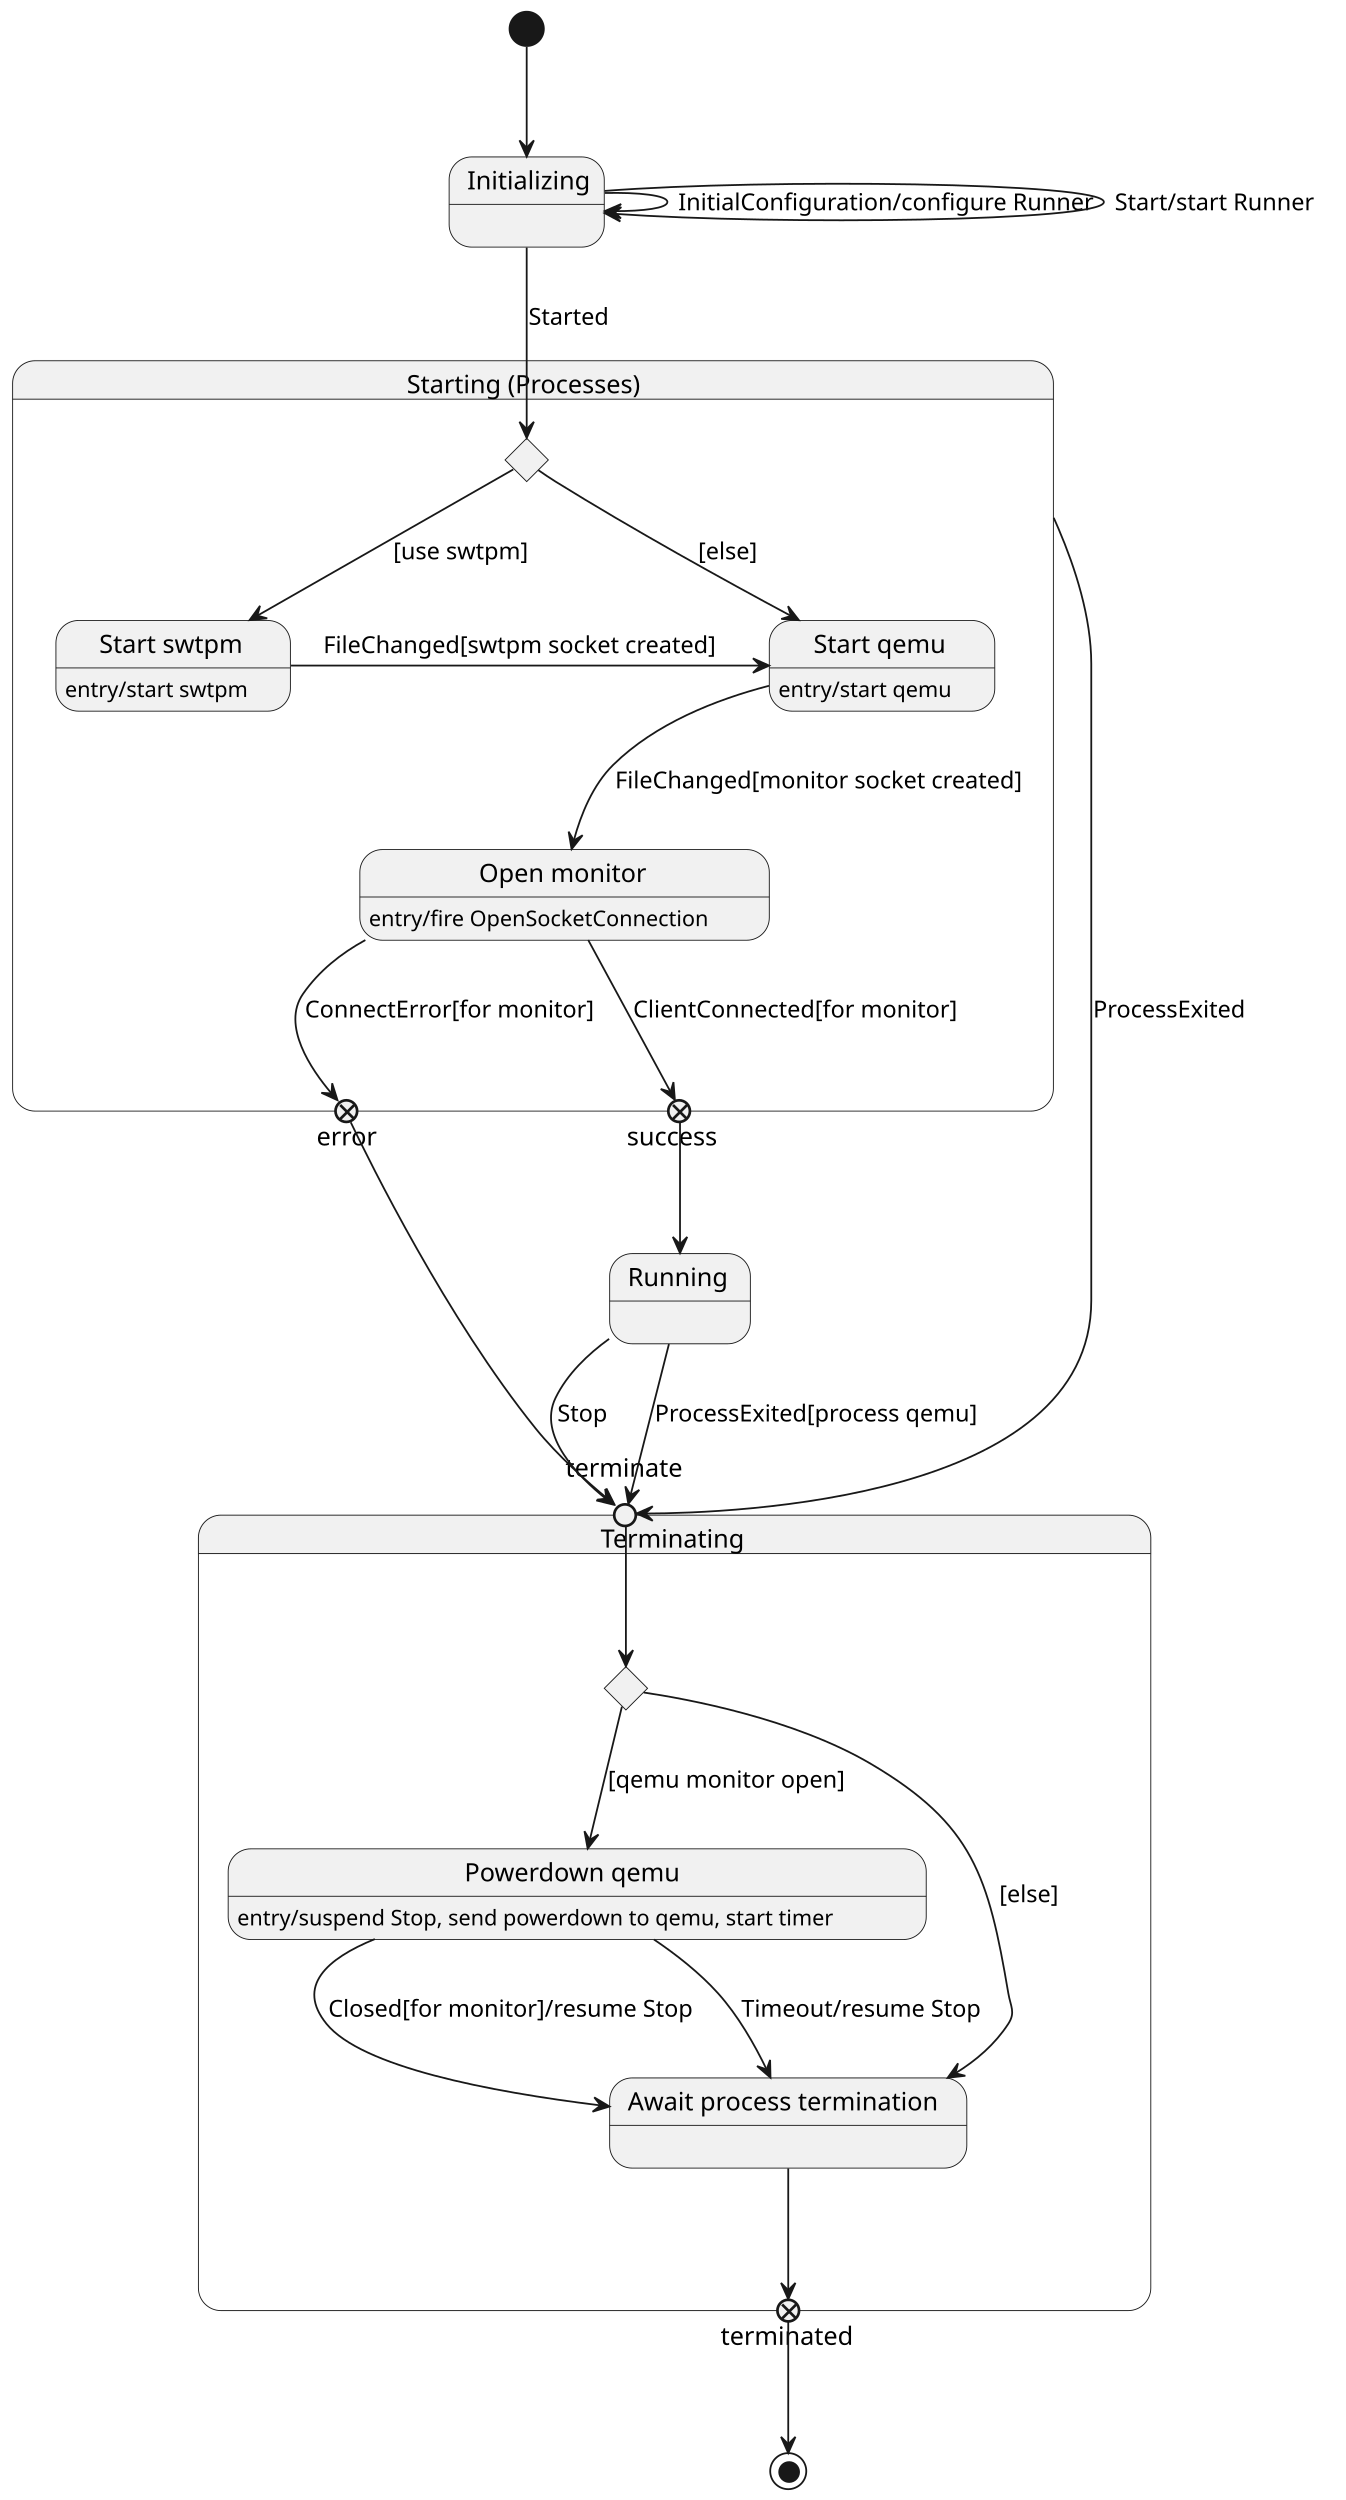
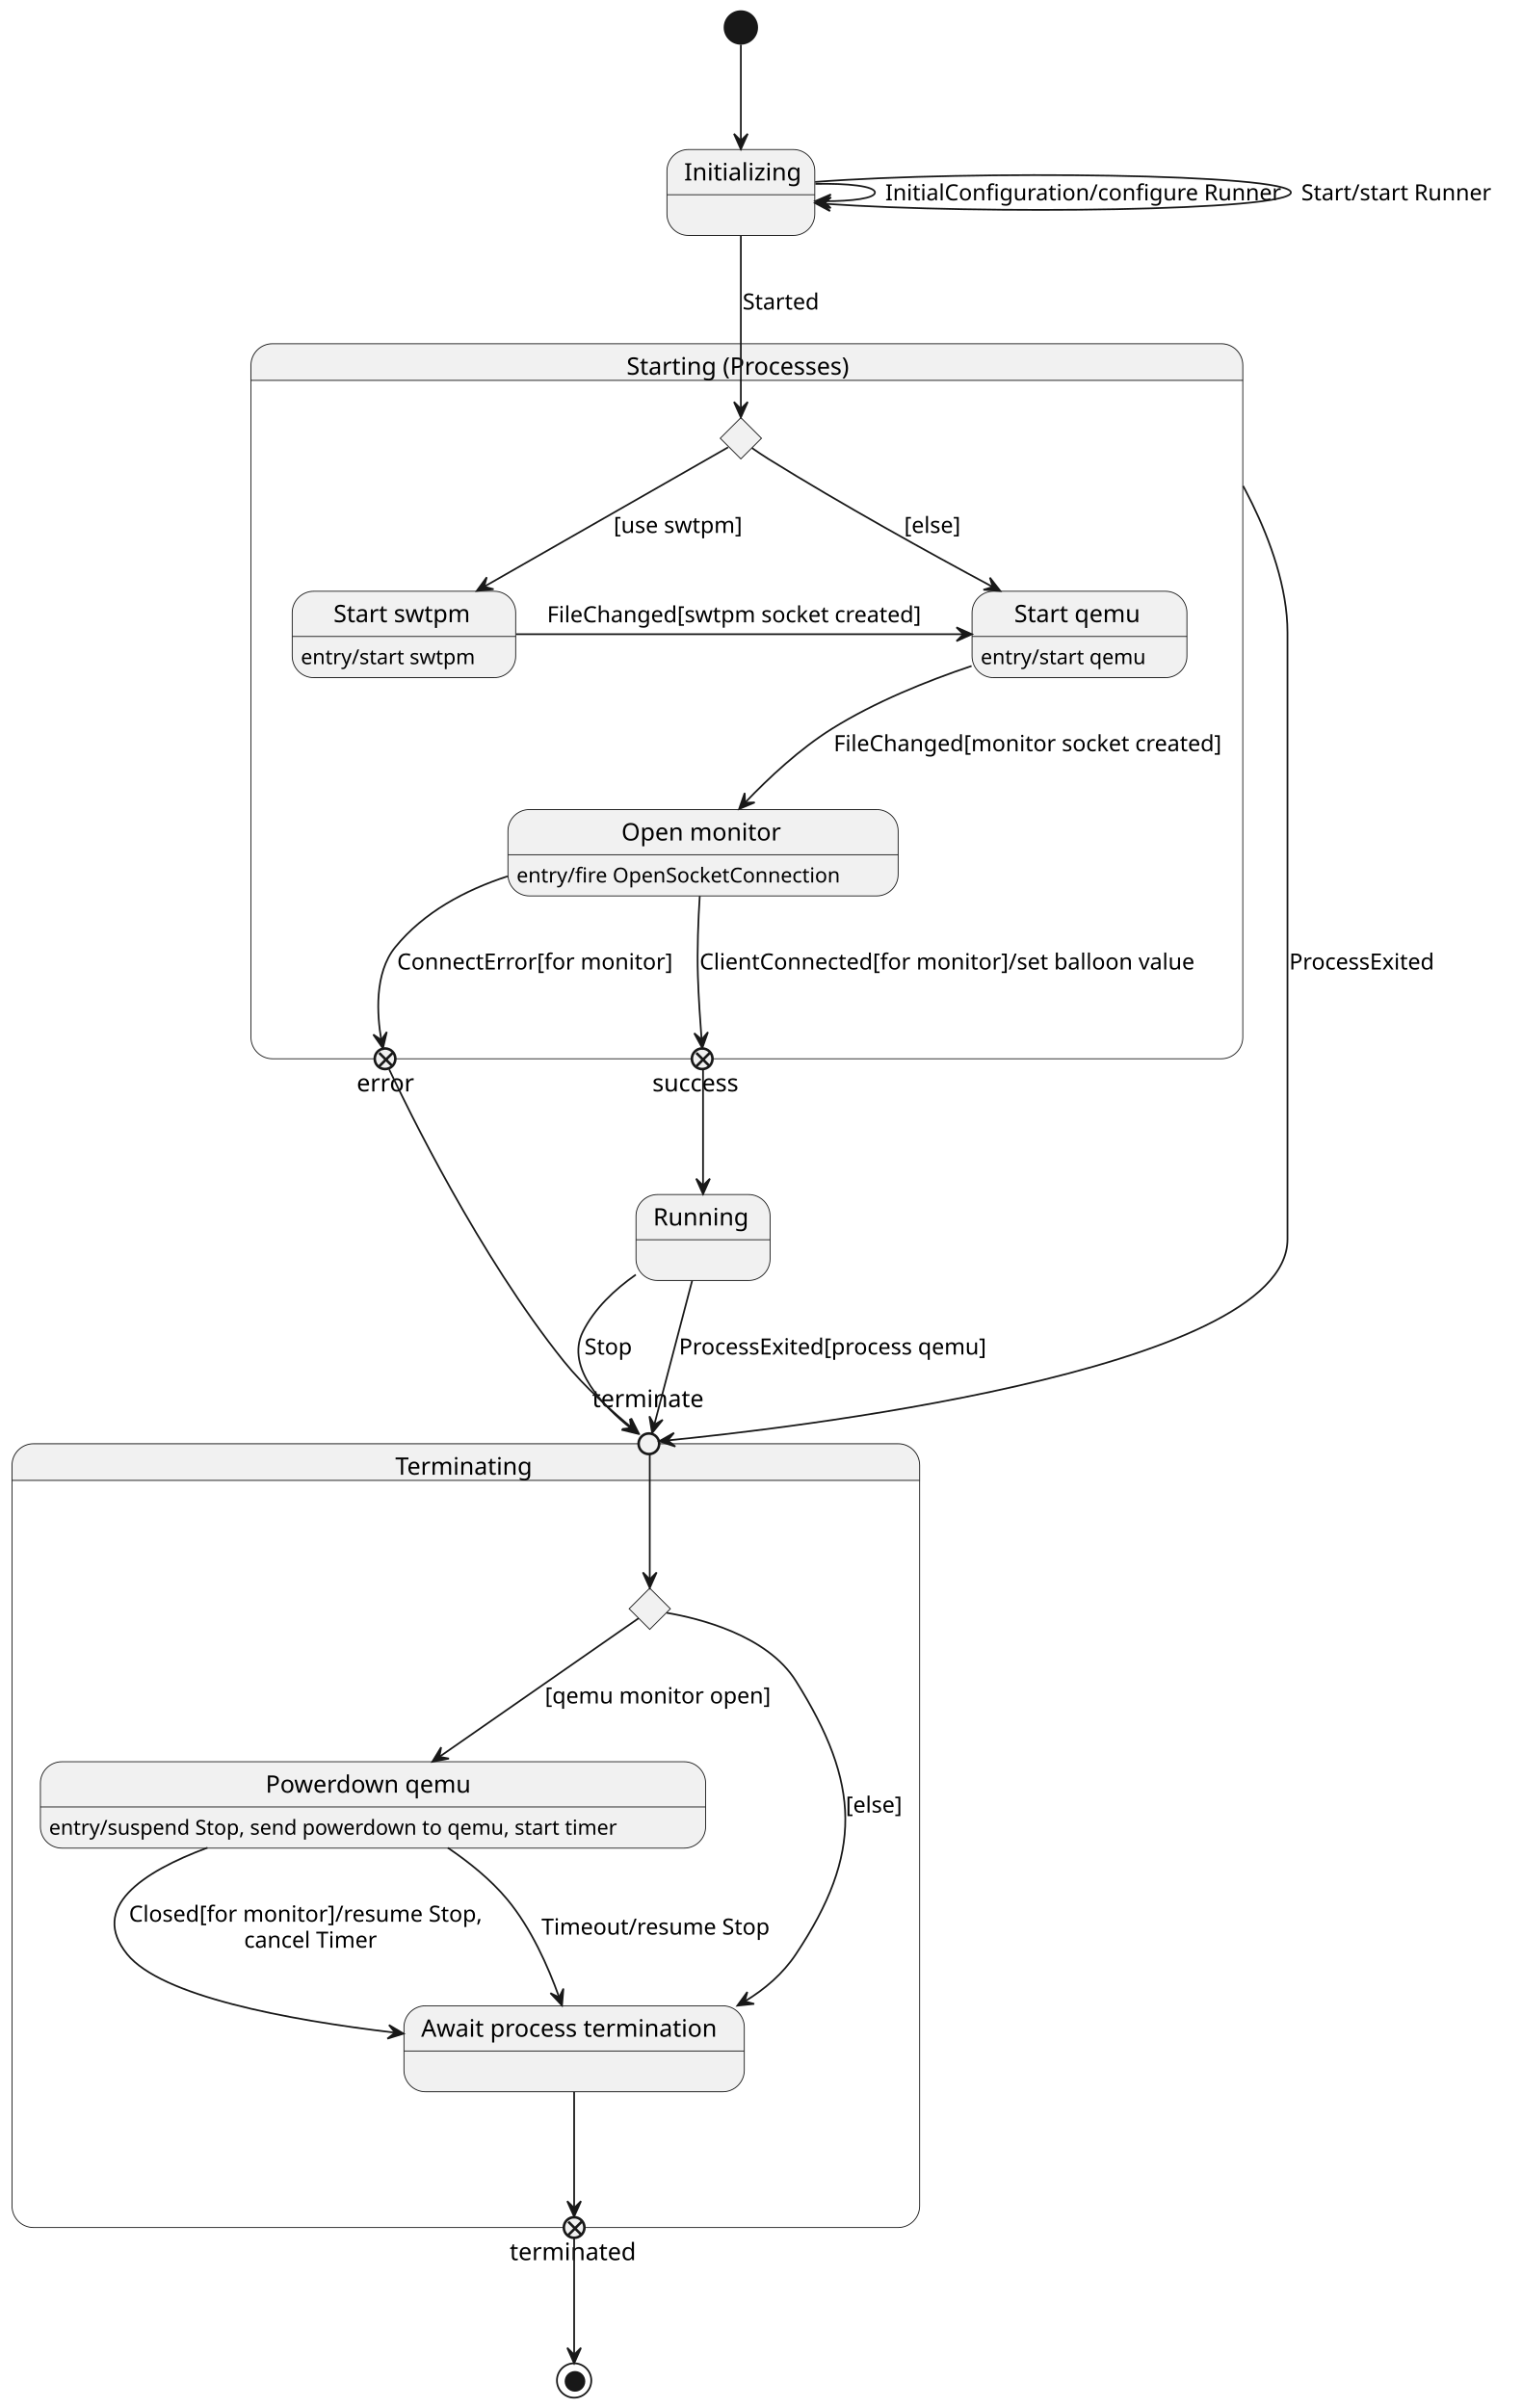
- <svg xmlns="http://www.w3.org/2000/svg" contentStyleType="text/css" height="1386px" preserveAspectRatio="none" style="width:746px;height:1386px;background:#FFFFFF;" version="1.1" viewBox="0 0 746 1386" width="746px" zoomAndPan="magnify">
+ <svg xmlns="http://www.w3.org/2000/svg" contentStyleType="text/css" height="1401px" preserveAspectRatio="none" style="width:885px;height:1401px;background:#FFFFFF;" version="1.1" viewBox="0 0 885 1401" width="885px" zoomAndPan="magnify">
  <defs />
  <g>
    <g id="cluster_StartingProcess">
-       <path d="M19.5,200 L571.5,200 A12.5,12.5 0 0 1 584,212.5 L584,221.297 L7,221.297 L7,212.5 A12.5,12.5 0 0 1 19.5,200 " fill="#F1F1F1" style="stroke:#F1F1F1;stroke-width:1.0;" />
-       <rect fill="none" height="416" rx="12.5" ry="12.5" style="stroke:#181818;stroke-width:0.5;" width="577" x="7" y="200" />
-       <line style="stroke:#181818;stroke-width:0.5;" x1="7" x2="584" y1="221.297" y2="221.297" />
-       <text fill="#000000" font-family="sans-serif" font-size="14" lengthAdjust="spacing" textLength="140" x="225.5" y="217.995">Starting (Processes)</text>
+       <path d="M158.5,200 L710.5,200 A12.5,12.5 0 0 1 723,212.5 L723,221.297 L146,221.297 L146,212.5 A12.5,12.5 0 0 1 158.5,200 " fill="#F1F1F1" style="stroke:#F1F1F1;stroke-width:1.0;" />
+       <rect fill="none" height="416" rx="12.5" ry="12.5" style="stroke:#181818;stroke-width:0.5;" width="577" x="146" y="200" />
+       <line style="stroke:#181818;stroke-width:0.5;" x1="146" x2="723" y1="221.297" y2="221.297" />
+       <text fill="#000000" font-family="sans-serif" font-size="14" lengthAdjust="spacing" textLength="140" x="364.5" y="217.995">Starting (Processes)</text>
    </g>
    <g id="cluster_Terminating">
-       <path d="M122.5,840 L625.5,840 A12.5,12.5 0 0 1 638,852.5 L638,861.297 L110,861.297 L110,852.5 A12.5,12.5 0 0 1 122.5,840 " fill="#F1F1F1" style="stroke:#F1F1F1;stroke-width:1.0;" />
-       <rect fill="none" height="441" rx="12.5" ry="12.5" style="stroke:#181818;stroke-width:0.5;" width="528" x="110" y="840" />
-       <line style="stroke:#181818;stroke-width:0.5;" x1="110" x2="638" y1="861.297" y2="861.297" />
-       <text fill="#000000" font-family="sans-serif" font-size="14" lengthAdjust="spacing" textLength="82" x="333" y="857.995">Terminating</text>
+       <path d="M19.5,840 L522.5,840 A12.5,12.5 0 0 1 535,852.5 L535,861.297 L7,861.297 L7,852.5 A12.5,12.5 0 0 1 19.5,840 " fill="#F1F1F1" style="stroke:#F1F1F1;stroke-width:1.0;" />
+       <rect fill="none" height="456" rx="12.5" ry="12.5" style="stroke:#181818;stroke-width:0.5;" width="528" x="7" y="840" />
+       <line style="stroke:#181818;stroke-width:0.5;" x1="7" x2="535" y1="861.297" y2="861.297" />
+       <text fill="#000000" font-family="sans-serif" font-size="14" lengthAdjust="spacing" textLength="82" x="230" y="857.995">Terminating</text>
    </g>
    <g id="elem_which">
-       <polygon fill="#F1F1F1" points="292,243,304,255,292,267,280,255,292,243" style="stroke:#181818;stroke-width:0.5;" />
+       <polygon fill="#F1F1F1" points="431,243,443,255,431,267,419,255,431,243" style="stroke:#181818;stroke-width:0.5;" />
    </g>
    <g id="StartingProcess.swtpm">
-       <rect fill="#F1F1F1" height="50.266" rx="12.5" ry="12.5" style="stroke:#181818;stroke-width:0.5;" width="130" x="31" y="344" />
-       <line style="stroke:#181818;stroke-width:0.5;" x1="31" x2="161" y1="370.297" y2="370.297" />
-       <text fill="#000000" font-family="sans-serif" font-size="14" lengthAdjust="spacing" textLength="82" x="55" y="361.995">Start swtpm</text>
-       <text fill="#000000" font-family="sans-serif" font-size="12" lengthAdjust="spacing" textLength="110" x="36" y="386.435">entry/start swtpm</text>
+       <rect fill="#F1F1F1" height="50.266" rx="12.5" ry="12.5" style="stroke:#181818;stroke-width:0.5;" width="130" x="170" y="344" />
+       <line style="stroke:#181818;stroke-width:0.5;" x1="170" x2="300" y1="370.297" y2="370.297" />
+       <text fill="#000000" font-family="sans-serif" font-size="14" lengthAdjust="spacing" textLength="82" x="194" y="361.995">Start swtpm</text>
+       <text fill="#000000" font-family="sans-serif" font-size="12" lengthAdjust="spacing" textLength="110" x="175" y="386.435">entry/start swtpm</text>
    </g>
    <g id="StartingProcess.qemu">
-       <rect fill="#F1F1F1" height="50.266" rx="12.5" ry="12.5" style="stroke:#181818;stroke-width:0.5;" width="125" x="426.5" y="344" />
-       <line style="stroke:#181818;stroke-width:0.5;" x1="426.5" x2="551.5" y1="370.297" y2="370.297" />
-       <text fill="#000000" font-family="sans-serif" font-size="14" lengthAdjust="spacing" textLength="76" x="451" y="361.995">Start qemu</text>
-       <text fill="#000000" font-family="sans-serif" font-size="12" lengthAdjust="spacing" textLength="105" x="431.5" y="386.435">entry/start qemu</text>
+       <rect fill="#F1F1F1" height="50.266" rx="12.5" ry="12.5" style="stroke:#181818;stroke-width:0.5;" width="125" x="565.5" y="344" />
+       <line style="stroke:#181818;stroke-width:0.5;" x1="565.5" x2="690.5" y1="370.297" y2="370.297" />
+       <text fill="#000000" font-family="sans-serif" font-size="14" lengthAdjust="spacing" textLength="76" x="590" y="361.995">Start qemu</text>
+       <text fill="#000000" font-family="sans-serif" font-size="12" lengthAdjust="spacing" textLength="105" x="570.5" y="386.435">entry/start qemu</text>
    </g>
    <g id="StartingProcess.monitor">
-       <rect fill="#F1F1F1" height="50.266" rx="12.5" ry="12.5" style="stroke:#181818;stroke-width:0.5;" width="227" x="199.5" y="471" />
-       <line style="stroke:#181818;stroke-width:0.5;" x1="199.5" x2="426.5" y1="497.297" y2="497.297" />
-       <text fill="#000000" font-family="sans-serif" font-size="14" lengthAdjust="spacing" textLength="95" x="265.5" y="488.995">Open monitor</text>
-       <text fill="#000000" font-family="sans-serif" font-size="12" lengthAdjust="spacing" textLength="207" x="204.5" y="513.436">entry/fire OpenSocketConnection</text>
+       <rect fill="#F1F1F1" height="50.266" rx="12.5" ry="12.5" style="stroke:#181818;stroke-width:0.5;" width="227" x="295.5" y="471" />
+       <line style="stroke:#181818;stroke-width:0.5;" x1="295.5" x2="522.5" y1="497.297" y2="497.297" />
+       <text fill="#000000" font-family="sans-serif" font-size="14" lengthAdjust="spacing" textLength="95" x="361.5" y="488.995">Open monitor</text>
+       <text fill="#000000" font-family="sans-serif" font-size="12" lengthAdjust="spacing" textLength="207" x="300.5" y="513.436">entry/fire OpenSocketConnection</text>
    </g>
-     <text fill="#000000" font-family="sans-serif" font-size="14" lengthAdjust="spacing" textLength="58" x="347.5" y="634.995">success</text>
-     <ellipse cx="376.5" cy="616" fill="#F1F1F1" rx="6" ry="6" style="stroke:#181818;stroke-width:1.5;" />
-     <line style="stroke:#181818;stroke-width:1.5;" x1="380.889" x2="373.111" y1="620.389" y2="612.611" />
-     <line style="stroke:#181818;stroke-width:1.5;" x1="380.889" x2="373.111" y1="612.611" y2="620.389" />
-     <text fill="#000000" font-family="sans-serif" font-size="14" lengthAdjust="spacing" textLength="33" x="175.5" y="634.995">error</text>
-     <ellipse cx="192" cy="616" fill="#F1F1F1" rx="6" ry="6" style="stroke:#181818;stroke-width:1.5;" />
-     <line style="stroke:#181818;stroke-width:1.5;" x1="196.389" x2="188.611" y1="620.389" y2="612.611" />
-     <line style="stroke:#181818;stroke-width:1.5;" x1="196.389" x2="188.611" y1="612.611" y2="620.389" />
-     <text fill="#000000" font-family="sans-serif" font-size="14" lengthAdjust="spacing" textLength="66" x="313.5" y="818.698">terminate</text>
-     <ellipse cx="346.5" cy="840" fill="#F1F1F1" rx="6" ry="6" style="stroke:#181818;stroke-width:1.5;" />
+     <text fill="#000000" font-family="sans-serif" font-size="14" lengthAdjust="spacing" textLength="58" x="379.5" y="634.995">success</text>
+     <ellipse cx="408.5" cy="616" fill="#F1F1F1" rx="6" ry="6" style="stroke:#181818;stroke-width:1.5;" />
+     <line style="stroke:#181818;stroke-width:1.5;" x1="412.889" x2="405.111" y1="620.389" y2="612.611" />
+     <line style="stroke:#181818;stroke-width:1.5;" x1="412.889" x2="405.111" y1="612.611" y2="620.389" />
+     <text fill="#000000" font-family="sans-serif" font-size="14" lengthAdjust="spacing" textLength="33" x="207.5" y="634.995">error</text>
+     <ellipse cx="224" cy="616" fill="#F1F1F1" rx="6" ry="6" style="stroke:#181818;stroke-width:1.5;" />
+     <line style="stroke:#181818;stroke-width:1.5;" x1="228.389" x2="220.611" y1="620.389" y2="612.611" />
+     <line style="stroke:#181818;stroke-width:1.5;" x1="228.389" x2="220.611" y1="612.611" y2="620.389" />
+     <text fill="#000000" font-family="sans-serif" font-size="14" lengthAdjust="spacing" textLength="66" x="344.5" y="818.698">terminate</text>
+     <ellipse cx="377.5" cy="840" fill="#F1F1F1" rx="6" ry="6" style="stroke:#181818;stroke-width:1.5;" />
    <g id="elem_qemuRunning">
-       <polygon fill="#F1F1F1" points="347,924,359,936,347,948,335,936,347,924" style="stroke:#181818;stroke-width:0.5;" />
+       <polygon fill="#F1F1F1" points="378,924,390,936,378,948,366,936,378,924" style="stroke:#181818;stroke-width:0.5;" />
    </g>
-     <text fill="#000000" font-family="sans-serif" font-size="14" lengthAdjust="spacing" textLength="75" x="399.5" y="1299.995">terminated</text>
-     <ellipse cx="437" cy="1281" fill="#F1F1F1" rx="6" ry="6" style="stroke:#181818;stroke-width:1.5;" />
-     <line style="stroke:#181818;stroke-width:1.5;" x1="441.389" x2="433.611" y1="1285.389" y2="1277.611" />
-     <line style="stroke:#181818;stroke-width:1.5;" x1="441.389" x2="433.611" y1="1277.611" y2="1285.389" />
+     <text fill="#000000" font-family="sans-serif" font-size="14" lengthAdjust="spacing" textLength="75" x="296.5" y="1314.995">terminated</text>
+     <ellipse cx="334" cy="1296" fill="#F1F1F1" rx="6" ry="6" style="stroke:#181818;stroke-width:1.5;" />
+     <line style="stroke:#181818;stroke-width:1.5;" x1="338.389" x2="330.611" y1="1300.389" y2="1292.611" />
+     <line style="stroke:#181818;stroke-width:1.5;" x1="338.389" x2="330.611" y1="1292.611" y2="1300.389" />
    <g id="Terminating.qemuPowerdown">
-       <rect fill="#F1F1F1" height="50.266" rx="12.5" ry="12.5" style="stroke:#181818;stroke-width:0.5;" width="387" x="126.5" y="1025" />
-       <line style="stroke:#181818;stroke-width:0.5;" x1="126.5" x2="513.5" y1="1051.297" y2="1051.297" />
-       <text fill="#000000" font-family="sans-serif" font-size="14" lengthAdjust="spacing" textLength="125" x="257.5" y="1042.995">Powerdown qemu</text>
-       <text fill="#000000" font-family="sans-serif" font-size="12" lengthAdjust="spacing" textLength="367" x="131.5" y="1067.436">entry/suspend Stop, send powerdown to qemu, start timer</text>
+       <rect fill="#F1F1F1" height="50.266" rx="12.5" ry="12.5" style="stroke:#181818;stroke-width:0.5;" width="387" x="23.5" y="1025" />
+       <line style="stroke:#181818;stroke-width:0.5;" x1="23.5" x2="410.5" y1="1051.297" y2="1051.297" />
+       <text fill="#000000" font-family="sans-serif" font-size="14" lengthAdjust="spacing" textLength="125" x="154.5" y="1042.995">Powerdown qemu</text>
+       <text fill="#000000" font-family="sans-serif" font-size="12" lengthAdjust="spacing" textLength="367" x="28.5" y="1067.436">entry/suspend Stop, send powerdown to qemu, start timer</text>
    </g>
    <g id="Terminating.terminateProcesses">
-       <rect fill="#F1F1F1" height="50" rx="12.5" ry="12.5" style="stroke:#181818;stroke-width:0.5;" width="198" x="338" y="1152" />
-       <line style="stroke:#181818;stroke-width:0.5;" x1="338" x2="536" y1="1178.297" y2="1178.297" />
-       <text fill="#000000" font-family="sans-serif" font-size="14" lengthAdjust="spacing" textLength="178" x="348" y="1169.995">Await process termination</text>
+       <rect fill="#F1F1F1" height="50" rx="12.5" ry="12.5" style="stroke:#181818;stroke-width:0.5;" width="198" x="235" y="1167" />
+       <line style="stroke:#181818;stroke-width:0.5;" x1="235" x2="433" y1="1193.297" y2="1193.297" />
+       <text fill="#000000" font-family="sans-serif" font-size="14" lengthAdjust="spacing" textLength="178" x="245" y="1184.995">Await process termination</text>
    </g>
-     <ellipse cx="292" cy="16" fill="#181818" rx="10" ry="10" style="stroke:none;stroke-width:1.0;" />
+     <ellipse cx="431" cy="16" fill="#181818" rx="10" ry="10" style="stroke:none;stroke-width:1.0;" />
    <g id="Initializing">
-       <rect fill="#F1F1F1" height="50" rx="12.5" ry="12.5" style="stroke:#181818;stroke-width:0.5;" width="86" x="249" y="87" />
-       <line style="stroke:#181818;stroke-width:0.5;" x1="249" x2="335" y1="113.297" y2="113.297" />
-       <text fill="#000000" font-family="sans-serif" font-size="14" lengthAdjust="spacing" textLength="66" x="259" y="104.995">Initializing</text>
+       <rect fill="#F1F1F1" height="50" rx="12.5" ry="12.5" style="stroke:#181818;stroke-width:0.5;" width="86" x="388" y="87" />
+       <line style="stroke:#181818;stroke-width:0.5;" x1="388" x2="474" y1="113.297" y2="113.297" />
+       <text fill="#000000" font-family="sans-serif" font-size="14" lengthAdjust="spacing" textLength="66" x="398" y="104.995">Initializing</text>
    </g>
    <g id="Running">
-       <rect fill="#F1F1F1" height="50" rx="12.5" ry="12.5" style="stroke:#181818;stroke-width:0.5;" width="78" x="338" y="695" />
-       <line style="stroke:#181818;stroke-width:0.5;" x1="338" x2="416" y1="721.297" y2="721.297" />
-       <text fill="#000000" font-family="sans-serif" font-size="14" lengthAdjust="spacing" textLength="58" x="348" y="712.995">Running</text>
+       <rect fill="#F1F1F1" height="50" rx="12.5" ry="12.5" style="stroke:#181818;stroke-width:0.5;" width="78" x="370" y="695" />
+       <line style="stroke:#181818;stroke-width:0.5;" x1="370" x2="448" y1="721.297" y2="721.297" />
+       <text fill="#000000" font-family="sans-serif" font-size="14" lengthAdjust="spacing" textLength="58" x="380" y="712.995">Running</text>
    </g>
-     <ellipse cx="437" cy="1370" fill="none" rx="10" ry="10" style="stroke:#181818;stroke-width:1.0;" />
-     <ellipse cx="437.5" cy="1370.5" fill="#181818" rx="6" ry="6" style="stroke:none;stroke-width:1.0;" />
+     <ellipse cx="334" cy="1385" fill="none" rx="10" ry="10" style="stroke:#181818;stroke-width:1.0;" />
+     <ellipse cx="334.5" cy="1385.5" fill="#181818" rx="6" ry="6" style="stroke:none;stroke-width:1.0;" />
    <g id="link_*start*_Initializing">
-       <path d="M292,26.01 C292,38.7 292,62.41 292,81.57 " fill="none" id="*start*-to-Initializing" style="stroke:#181818;stroke-width:1.0;" />
-       <polygon fill="#181818" points="292,86.84,296,77.84,292,81.84,288,77.84,292,86.84" style="stroke:#181818;stroke-width:1.0;" />
+       <path d="M431,26.01 C431,38.7 431,62.41 431,81.57 " fill="none" id="*start*-to-Initializing" style="stroke:#181818;stroke-width:1.0;" />
+       <polygon fill="#181818" points="431,86.84,435,77.84,431,81.84,427,77.84,431,86.84" style="stroke:#181818;stroke-width:1.0;" />
    </g>
    <g id="link_Initializing_Initializing">
-       <path d="M335.31,107 C354,106.59 370,108.26 370,112 C370,115.39 356.86,117.08 340.49,117.06 " fill="none" id="Initializing-to-Initializing" style="stroke:#181818;stroke-width:1.0;" />
-       <polygon fill="#181818" points="335.31,117,344.264,121.103,340.31,117.057,344.355,113.103,335.31,117" style="stroke:#181818;stroke-width:1.0;" />
-       <text fill="#000000" font-family="sans-serif" font-size="13" lengthAdjust="spacing" textLength="230" x="376" y="116.567">InitialConfiguration/configure Runner</text>
+       <path d="M474.31,107 C493,106.59 509,108.26 509,112 C509,115.39 495.86,117.08 479.49,117.06 " fill="none" id="Initializing-to-Initializing" style="stroke:#181818;stroke-width:1.0;" />
+       <polygon fill="#181818" points="474.31,117,483.264,121.103,479.31,117.057,483.355,113.103,474.31,117" style="stroke:#181818;stroke-width:1.0;" />
+       <text fill="#000000" font-family="sans-serif" font-size="13" lengthAdjust="spacing" textLength="230" x="515" y="116.567">InitialConfiguration/configure Runner</text>
    </g>
    <g id="link_Initializing_Initializing">
-       <path d="M335.19,105.85 C425.17,98.97 612,101.02 612,112 C612,122.78 432.04,124.95 340.3,118.52 " fill="none" id="Initializing-to-Initializing-1" style="stroke:#181818;stroke-width:1.0;" />
-       <polygon fill="#181818" points="335.19,118.15,343.868,122.808,340.176,118.522,344.462,114.83,335.19,118.15" style="stroke:#181818;stroke-width:1.0;" />
-       <text fill="#000000" font-family="sans-serif" font-size="13" lengthAdjust="spacing" textLength="115" x="618" y="116.567">Start/start Runner</text>
+       <path d="M474.19,105.85 C564.17,98.97 751,101.02 751,112 C751,122.78 571.04,124.95 479.3,118.52 " fill="none" id="Initializing-to-Initializing-1" style="stroke:#181818;stroke-width:1.0;" />
+       <polygon fill="#181818" points="474.19,118.15,482.868,122.808,479.176,118.522,483.462,114.83,474.19,118.15" style="stroke:#181818;stroke-width:1.0;" />
+       <text fill="#000000" font-family="sans-serif" font-size="13" lengthAdjust="spacing" textLength="115" x="757" y="116.567">Start/start Runner</text>
    </g>
    <g id="link_which_swtpm">
-       <path d="M284.56,260.25 C261.66,273.34 190.93,313.75 142.91,341.19 " fill="none" id="which-to-swtpm" style="stroke:#181818;stroke-width:1.0;" />
-       <polygon fill="#181818" points="138.34,343.81,148.137,342.797,142.676,341.32,144.153,335.859,138.34,343.81" style="stroke:#181818;stroke-width:1.0;" />
-       <text fill="#000000" font-family="sans-serif" font-size="13" lengthAdjust="spacing" textLength="79" x="218" y="310.067">[use swtpm]</text>
+       <path d="M423.56,260.25 C400.66,273.34 329.93,313.75 281.91,341.19 " fill="none" id="which-to-swtpm" style="stroke:#181818;stroke-width:1.0;" />
+       <polygon fill="#181818" points="277.34,343.81,287.137,342.797,281.676,341.32,283.153,335.859,277.34,343.81" style="stroke:#181818;stroke-width:1.0;" />
+       <text fill="#000000" font-family="sans-serif" font-size="13" lengthAdjust="spacing" textLength="79" x="357" y="310.067">[use swtpm]</text>
    </g>
    <g id="link_which_qemu">
-       <path d="M298.45,260.64 C301.33,262.65 304.79,265.01 308,267 C351.01,293.7 401.41,321.56 438.09,341.24 " fill="none" id="which-to-qemu" style="stroke:#181818;stroke-width:1.0;" />
-       <polygon fill="#181818" points="442.94,343.84,436.885,336.072,438.529,341.485,433.117,343.129,442.94,343.84" style="stroke:#181818;stroke-width:1.0;" />
-       <text fill="#000000" font-family="sans-serif" font-size="13" lengthAdjust="spacing" textLength="36" x="387" y="310.067">[else]</text>
+       <path d="M437.45,260.64 C440.33,262.65 443.79,265.01 447,267 C490.01,293.7 540.41,321.56 577.09,341.24 " fill="none" id="which-to-qemu" style="stroke:#181818;stroke-width:1.0;" />
+       <polygon fill="#181818" points="581.94,343.84,575.885,336.072,577.529,341.485,572.117,343.129,581.94,343.84" style="stroke:#181818;stroke-width:1.0;" />
+       <text fill="#000000" font-family="sans-serif" font-size="13" lengthAdjust="spacing" textLength="36" x="526" y="310.067">[else]</text>
    </g>
    <g id="link_swtpm_qemu">
-       <path d="M161.34,369 C233.27,369 348.38,369 421.26,369 " fill="none" id="swtpm-to-qemu" style="stroke:#181818;stroke-width:1.0;" />
-       <polygon fill="#181818" points="426.43,369,417.43,365,421.43,369,417.43,373,426.43,369" style="stroke:#181818;stroke-width:1.0;" />
-       <text fill="#000000" font-family="sans-serif" font-size="13" lengthAdjust="spacing" textLength="229" x="179.25" y="362.067">FileChanged[swtpm socket created]</text>
+       <path d="M300.34,369 C372.27,369 487.38,369 560.26,369 " fill="none" id="swtpm-to-qemu" style="stroke:#181818;stroke-width:1.0;" />
+       <polygon fill="#181818" points="565.43,369,556.43,365,560.43,369,556.43,373,565.43,369" style="stroke:#181818;stroke-width:1.0;" />
+       <text fill="#000000" font-family="sans-serif" font-size="13" lengthAdjust="spacing" textLength="229" x="318.25" y="362.067">FileChanged[swtpm socket created]</text>
    </g>
    <g id="link_qemu_monitor">
-       <path d="M426.33,380.2 C396.89,387.86 363.24,401.13 340,424 C328.7,435.12 322.06,451.46 318.19,465.66 " fill="none" id="qemu-to-monitor" style="stroke:#181818;stroke-width:1.0;" />
-       <polygon fill="#181818" points="316.89,470.78,323.002,463.057,318.133,465.937,315.253,461.068,316.89,470.78" style="stroke:#181818;stroke-width:1.0;" />
-       <text fill="#000000" font-family="sans-serif" font-size="13" lengthAdjust="spacing" textLength="237" x="341" y="437.067">FileChanged[monitor socket created]</text>
+       <path d="M565.22,387.47 C539,396.28 508.91,408.44 484,424 C465.37,435.64 447.4,452.39 433.72,466.7 " fill="none" id="qemu-to-monitor" style="stroke:#181818;stroke-width:1.0;" />
+       <polygon fill="#181818" points="429.98,470.67,439.061,466.858,433.407,467.029,433.236,461.375,429.98,470.67" style="stroke:#181818;stroke-width:1.0;" />
+       <text fill="#000000" font-family="sans-serif" font-size="13" lengthAdjust="spacing" textLength="237" x="485" y="437.067">FileChanged[monitor socket created]</text>
    </g>
    <g id="link_monitor_success">
-       <path d="M326.11,521.16 C340.15,547.05 361.74,586.87 371.67,605.18 " fill="none" id="monitor-to-success" style="stroke:#181818;stroke-width:1.0;" />
-       <polygon fill="#181818" points="374.15,609.74,373.363,599.923,371.761,605.348,366.336,603.745,374.15,609.74" style="stroke:#181818;stroke-width:1.0;" />
-       <text fill="#000000" font-family="sans-serif" font-size="13" lengthAdjust="spacing" textLength="186" x="351" y="564.067">ClientConnected[for monitor]</text>
+       <path d="M407.08,521.31 C406.22,535.02 405.5,552.46 406,568 C406.4,580.59 407.41,595.04 408.14,604.56 " fill="none" id="monitor-to-success" style="stroke:#181818;stroke-width:1.0;" />
+       <polygon fill="#181818" points="408.56,609.79,411.854,600.508,408.174,604.805,403.878,601.125,408.56,609.79" style="stroke:#181818;stroke-width:1.0;" />
+       <text fill="#000000" font-family="sans-serif" font-size="13" lengthAdjust="spacing" textLength="298" x="407" y="564.067">ClientConnected[for monitor]/set balloon value</text>
    </g>
    <g id="link_monitor_error">
-       <path d="M202.55,521.17 C188.98,528.6 176.81,538.31 168,551 C155.83,568.51 172.57,592.97 183.63,606 " fill="none" id="monitor-to-error" style="stroke:#181818;stroke-width:1.0;" />
-       <polygon fill="#181818" points="187.11,609.95,184.156,600.555,183.802,606.2,178.157,605.847,187.11,609.95" style="stroke:#181818;stroke-width:1.0;" />
-       <text fill="#000000" font-family="sans-serif" font-size="13" lengthAdjust="spacing" textLength="165" x="169" y="564.067">ConnectError[for monitor]</text>
+       <path d="M295.29,509.82 C270.38,517.93 246.54,530.77 230,551 C217.51,566.27 219.41,590.96 221.78,604.79 " fill="none" id="monitor-to-error" style="stroke:#181818;stroke-width:1.0;" />
+       <polygon fill="#181818" points="222.78,609.99,225.007,600.396,221.835,605.08,217.151,601.908,222.78,609.99" style="stroke:#181818;stroke-width:1.0;" />
+       <text fill="#000000" font-family="sans-serif" font-size="13" lengthAdjust="spacing" textLength="165" x="231" y="564.067">ConnectError[for monitor]</text>
    </g>
    <g id="link_Initializing_which">
-       <path d="M292,137.24 C292,165.93 292,212.94 292,237.65 " fill="none" id="Initializing-to-which" style="stroke:#181818;stroke-width:1.0;" />
-       <polygon fill="#181818" points="292,242.85,296,233.85,292,237.85,288,233.85,292,242.85" style="stroke:#181818;stroke-width:1.0;" />
-       <text fill="#000000" font-family="sans-serif" font-size="13" lengthAdjust="spacing" textLength="48" x="293" y="180.067">Started</text>
+       <path d="M431,137.24 C431,165.93 431,212.94 431,237.65 " fill="none" id="Initializing-to-which" style="stroke:#181818;stroke-width:1.0;" />
+       <polygon fill="#181818" points="431,242.85,435,233.85,431,237.85,427,233.85,431,242.85" style="stroke:#181818;stroke-width:1.0;" />
+       <text fill="#000000" font-family="sans-serif" font-size="13" lengthAdjust="spacing" textLength="48" x="432" y="180.067">Started</text>
    </g>
    <g id="link_success_Running">
-       <path d="M377,622.2 C377,634.43 377,665.77 377,689.51 " fill="none" id="success-to-Running" style="stroke:#181818;stroke-width:1.0;" />
-       <polygon fill="#181818" points="377,694.75,381,685.75,377,689.75,373,685.75,377,694.75" style="stroke:#181818;stroke-width:1.0;" />
+       <path d="M409,622.2 C409,634.43 409,665.77 409,689.51 " fill="none" id="success-to-Running" style="stroke:#181818;stroke-width:1.0;" />
+       <polygon fill="#181818" points="409,694.75,413,685.75,409,689.75,405,685.75,409,694.75" style="stroke:#181818;stroke-width:1.0;" />
    </g>
    <g id="link_terminate_qemuRunning">
-       <path d="M347,846.05 C347,859.55 347,896.91 347,918.67 " fill="none" id="terminate-to-qemuRunning" style="stroke:#181818;stroke-width:1.0;" />
-       <polygon fill="#181818" points="347,923.85,351,914.85,347,918.85,343,914.85,347,923.85" style="stroke:#181818;stroke-width:1.0;" />
+       <path d="M378,846.05 C378,859.55 378,896.91 378,918.67 " fill="none" id="terminate-to-qemuRunning" style="stroke:#181818;stroke-width:1.0;" />
+       <polygon fill="#181818" points="378,923.85,382,914.85,378,918.85,374,914.85,378,923.85" style="stroke:#181818;stroke-width:1.0;" />
    </g>
    <g id="link_qemuRunning_qemuPowerdown">
-       <path d="M344.79,946.17 C340.96,962.07 332.92,995.4 327.03,1019.82 " fill="none" id="qemuRunning-to-qemuPowerdown" style="stroke:#181818;stroke-width:1.0;" />
-       <polygon fill="#181818" points="325.81,1024.89,331.803,1017.075,326.979,1020.029,324.025,1015.204,325.81,1024.89" style="stroke:#181818;stroke-width:1.0;" />
-       <text fill="#000000" font-family="sans-serif" font-size="13" lengthAdjust="spacing" textLength="137" x="337" y="991.067">[qemu monitor open]</text>
+       <path d="M371.49,941.53 C352.3,954.88 294.88,994.82 255.72,1022.07 " fill="none" id="qemuRunning-to-qemuPowerdown" style="stroke:#181818;stroke-width:1.0;" />
+       <polygon fill="#181818" points="251.51,1024.99,261.185,1023.149,255.619,1022.141,256.627,1016.575,251.51,1024.99" style="stroke:#181818;stroke-width:1.0;" />
+       <text fill="#000000" font-family="sans-serif" font-size="13" lengthAdjust="spacing" textLength="137" x="317" y="991.067">[qemu monitor open]</text>
    </g>
    <g id="link_qemuRunning_terminateProcesses">
-       <path d="M356.88,938.32 C380.23,941.78 440.12,952.65 483,978 C539.63,1011.47 547.98,1040.15 559,1105 C560.27,1112.45 563.12,1115.67 559,1122 C551.63,1133.32 541.28,1142.29 529.7,1149.39 " fill="none" id="qemuRunning-to-terminateProcesses" style="stroke:#181818;stroke-width:1.0;" />
-       <polygon fill="#181818" points="525.38,1151.92,535.167,1150.82,529.694,1149.392,531.122,1143.918,525.38,1151.92" style="stroke:#181818;stroke-width:1.0;" />
-       <text fill="#000000" font-family="sans-serif" font-size="13" lengthAdjust="spacing" textLength="36" x="554" y="1054.567">[else]</text>
+       <path d="M387.85,938.36 C406.41,941.52 446.19,951.22 463,978 C500.58,1037.85 502.15,1078.17 463,1137 C455.45,1148.34 445.02,1157.3 433.32,1164.39 " fill="none" id="qemuRunning-to-terminateProcesses" style="stroke:#181818;stroke-width:1.0;" />
+       <polygon fill="#181818" points="428.96,1166.91,438.754,1165.873,433.29,1164.409,434.753,1158.945,428.96,1166.91" style="stroke:#181818;stroke-width:1.0;" />
+       <text fill="#000000" font-family="sans-serif" font-size="13" lengthAdjust="spacing" textLength="36" x="492" y="1054.567">[else]</text>
    </g>
    <g id="link_qemuPowerdown_terminateProcesses">
-       <path d="M207.81,1075.02 C180.89,1085.98 164.19,1101.27 181,1122 C200.34,1145.85 270.66,1159.57 332.71,1167.21 " fill="none" id="qemuPowerdown-to-terminateProcesses" style="stroke:#181818;stroke-width:1.0;" />
-       <polygon fill="#181818" points="337.92,1167.84,329.466,1162.787,332.956,1167.239,328.505,1170.73,337.92,1167.84" style="stroke:#181818;stroke-width:1.0;" />
-       <text fill="#000000" font-family="sans-serif" font-size="13" lengthAdjust="spacing" textLength="211" x="182" y="1118.067">Closed[for monitor]/resume Stop</text>
+       <path d="M120.71,1075.02 C82.36,1089.28 51.97,1109.92 74,1137 C93.81,1161.35 166.11,1175.07 229.45,1182.59 " fill="none" id="qemuPowerdown-to-terminateProcesses" style="stroke:#181818;stroke-width:1.0;" />
+       <polygon fill="#181818" points="234.77,1183.2,226.3,1178.174,229.804,1182.615,225.364,1186.12,234.77,1183.2" style="stroke:#181818;stroke-width:1.0;" />
+       <text fill="#000000" font-family="sans-serif" font-size="13" lengthAdjust="spacing" textLength="215" x="75" y="1118.067">Closed[for monitor]/resume Stop,</text>
+       <text fill="#000000" font-family="sans-serif" font-size="13" lengthAdjust="spacing" textLength="81" x="142" y="1133.2">cancel Timer</text>
    </g>
    <g id="link_qemuPowerdown_terminateProcesses">
-       <path d="M362.53,1075.24 C374.92,1083.61 387.85,1093.75 398,1105 C409.17,1117.39 418.36,1133.53 425.01,1147.3 " fill="none" id="qemuPowerdown-to-terminateProcesses-1" style="stroke:#181818;stroke-width:1.0;" />
-       <polygon fill="#181818" points="427.16,1151.87,426.94,1142.024,425.028,1147.348,419.704,1145.436,427.16,1151.87" style="stroke:#181818;stroke-width:1.0;" />
-       <text fill="#000000" font-family="sans-serif" font-size="13" lengthAdjust="spacing" textLength="139" x="411" y="1118.067">Timeout/resume Stop</text>
+       <path d="M260.47,1075.04 C272.76,1083.34 285.4,1093.49 295,1105 C308.92,1121.68 318.88,1144.14 325.25,1161.93 " fill="none" id="qemuPowerdown-to-terminateProcesses-1" style="stroke:#181818;stroke-width:1.0;" />
+       <polygon fill="#181818" points="326.95,1166.81,327.765,1156.995,325.305,1162.089,320.211,1159.628,326.95,1166.81" style="stroke:#181818;stroke-width:1.0;" />
+       <text fill="#000000" font-family="sans-serif" font-size="13" lengthAdjust="spacing" textLength="139" x="315" y="1125.567">Timeout/resume Stop</text>
    </g>
    <g id="link_terminateProcesses_terminated">
-       <path d="M437,1202.17 C437,1223.58 437,1253.8 437,1269.54 " fill="none" id="terminateProcesses-to-terminated" style="stroke:#181818;stroke-width:1.0;" />
-       <polygon fill="#181818" points="437,1274.65,441,1265.65,437,1269.65,433,1265.65,437,1274.65" style="stroke:#181818;stroke-width:1.0;" />
+       <path d="M334,1217.17 C334,1238.58 334,1268.8 334,1284.54 " fill="none" id="terminateProcesses-to-terminated" style="stroke:#181818;stroke-width:1.0;" />
+       <polygon fill="#181818" points="334,1289.65,338,1280.65,334,1284.65,330,1280.65,334,1289.65" style="stroke:#181818;stroke-width:1.0;" />
    </g>
    <g id="link_Running_terminate">
-       <path d="M337.69,742.27 C325.93,750.77 314.46,761.74 308,775 C297.77,795.99 321.04,819 335.88,830.88 " fill="none" id="Running-to-terminate" style="stroke:#181818;stroke-width:1.0;" />
-       <polygon fill="#181818" points="340.16,834.2,335.498,825.524,336.209,831.136,330.596,831.846,340.16,834.2" style="stroke:#181818;stroke-width:1.0;" />
-       <text fill="#000000" font-family="sans-serif" font-size="13" lengthAdjust="spacing" textLength="30" x="309" y="788.067">Stop</text>
+       <path d="M369.87,741.63 C357.69,750.2 345.7,761.36 339,775 C328.7,795.95 352,818.98 366.86,830.87 " fill="none" id="Running-to-terminate" style="stroke:#181818;stroke-width:1.0;" />
+       <polygon fill="#181818" points="371.15,834.19,366.473,825.522,367.193,831.133,361.582,831.853,371.15,834.19" style="stroke:#181818;stroke-width:1.0;" />
+       <text fill="#000000" font-family="sans-serif" font-size="13" lengthAdjust="spacing" textLength="30" x="340" y="788.067">Stop</text>
    </g>
    <g id="link_Running_terminate">
-       <path d="M370.86,745.16 C364.33,770.83 354.32,810.19 349.62,828.71 " fill="none" id="Running-to-terminate-1" style="stroke:#181818;stroke-width:1.0;" />
-       <polygon fill="#181818" points="348.34,833.74,354.43,826,349.57,828.894,346.676,824.033,348.34,833.74" style="stroke:#181818;stroke-width:1.0;" />
-       <text fill="#000000" font-family="sans-serif" font-size="13" lengthAdjust="spacing" textLength="190" x="363" y="788.067">ProcessExited[process qemu]</text>
+       <path d="M402.65,745.16 C395.91,770.83 385.57,810.19 380.7,828.71 " fill="none" id="Running-to-terminate-1" style="stroke:#181818;stroke-width:1.0;" />
+       <polygon fill="#181818" points="379.38,833.74,385.54,826.055,380.653,828.905,377.804,824.018,379.38,833.74" style="stroke:#181818;stroke-width:1.0;" />
+       <text fill="#000000" font-family="sans-serif" font-size="13" lengthAdjust="spacing" textLength="190" x="395" y="788.067">ProcessExited[process qemu]</text>
    </g>
    <g id="link_error_terminate">
-       <path d="M194.45,622.2 C204.93,644.13 247.64,730.76 297,792 C309.14,807.07 326.01,821.94 336.71,830.79 " fill="none" id="error-to-terminate" style="stroke:#181818;stroke-width:1.0;" />
-       <polygon fill="#181818" points="340.62,833.99,336.193,825.192,336.752,830.822,331.123,831.381,340.62,833.99" style="stroke:#181818;stroke-width:1.0;" />
+       <path d="M226.42,622.2 C236.75,644.14 278.89,730.81 328,792 C340.11,807.09 356.98,821.96 367.7,830.8 " fill="none" id="error-to-terminate" style="stroke:#181818;stroke-width:1.0;" />
+       <polygon fill="#181818" points="371.62,834,367.193,825.202,367.752,830.832,362.123,831.391,371.62,834" style="stroke:#181818;stroke-width:1.0;" />
    </g>
    <g id="link_StartingProcess_terminate">
-       <path d="M584.167,287.06 C584.237,287.216 584.308,287.372 584.379,287.529 C584.661,288.156 584.945,288.791 585.229,289.431 C585.797,290.713 586.366,292.021 586.935,293.353 C596.038,314.665 605,342.2 605,368 C605,368 605,368 605,721 C605,831.28 407.65,838.92 358.15,839.1 " fill="none" id="StartingProcess-to-terminate" style="stroke:#181818;stroke-width:1.0;" />
-       <polygon fill="#181818" points="352.87,839.09,361.858,843.116,357.87,839.104,361.881,835.116,352.87,839.09" style="stroke:#181818;stroke-width:1.0;" />
-       <text fill="#000000" font-family="sans-serif" font-size="13" lengthAdjust="spacing" textLength="89" x="606" y="564.067">ProcessExited</text>
+       <path d="M723.2,282.727 C723.357,283.021 723.515,283.317 723.674,283.615 C723.991,284.21 724.309,284.813 724.628,285.423 C725.905,287.864 727.199,290.418 728.491,293.071 C738.825,314.295 749,341.835 749,368 C749,368 749,368 749,721 C749,798.75 449.33,832.06 388.64,838.01 " fill="none" id="StartingProcess-to-terminate" style="stroke:#181818;stroke-width:1.0;" />
+       <polygon fill="#181818" points="383.53,838.5,392.876,841.606,388.506,838.014,392.098,833.644,383.53,838.5" style="stroke:#181818;stroke-width:1.0;" />
+       <text fill="#000000" font-family="sans-serif" font-size="13" lengthAdjust="spacing" textLength="89" x="750" y="564.067">ProcessExited</text>
    </g>
    <g id="link_terminated_*end*">
-       <path d="M437,1287.18 C437,1300.29 437,1335.12 437,1354.85 " fill="none" id="terminated-to-*end*" style="stroke:#181818;stroke-width:1.0;" />
-       <polygon fill="#181818" points="437,1359.99,441,1350.99,437,1354.99,433,1350.99,437,1359.99" style="stroke:#181818;stroke-width:1.0;" />
+       <path d="M334,1302.18 C334,1315.29 334,1350.12 334,1369.85 " fill="none" id="terminated-to-*end*" style="stroke:#181818;stroke-width:1.0;" />
+       <polygon fill="#181818" points="334,1374.99,338,1365.99,334,1369.99,330,1365.99,334,1374.99" style="stroke:#181818;stroke-width:1.0;" />
    </g>
  </g>
</svg>
